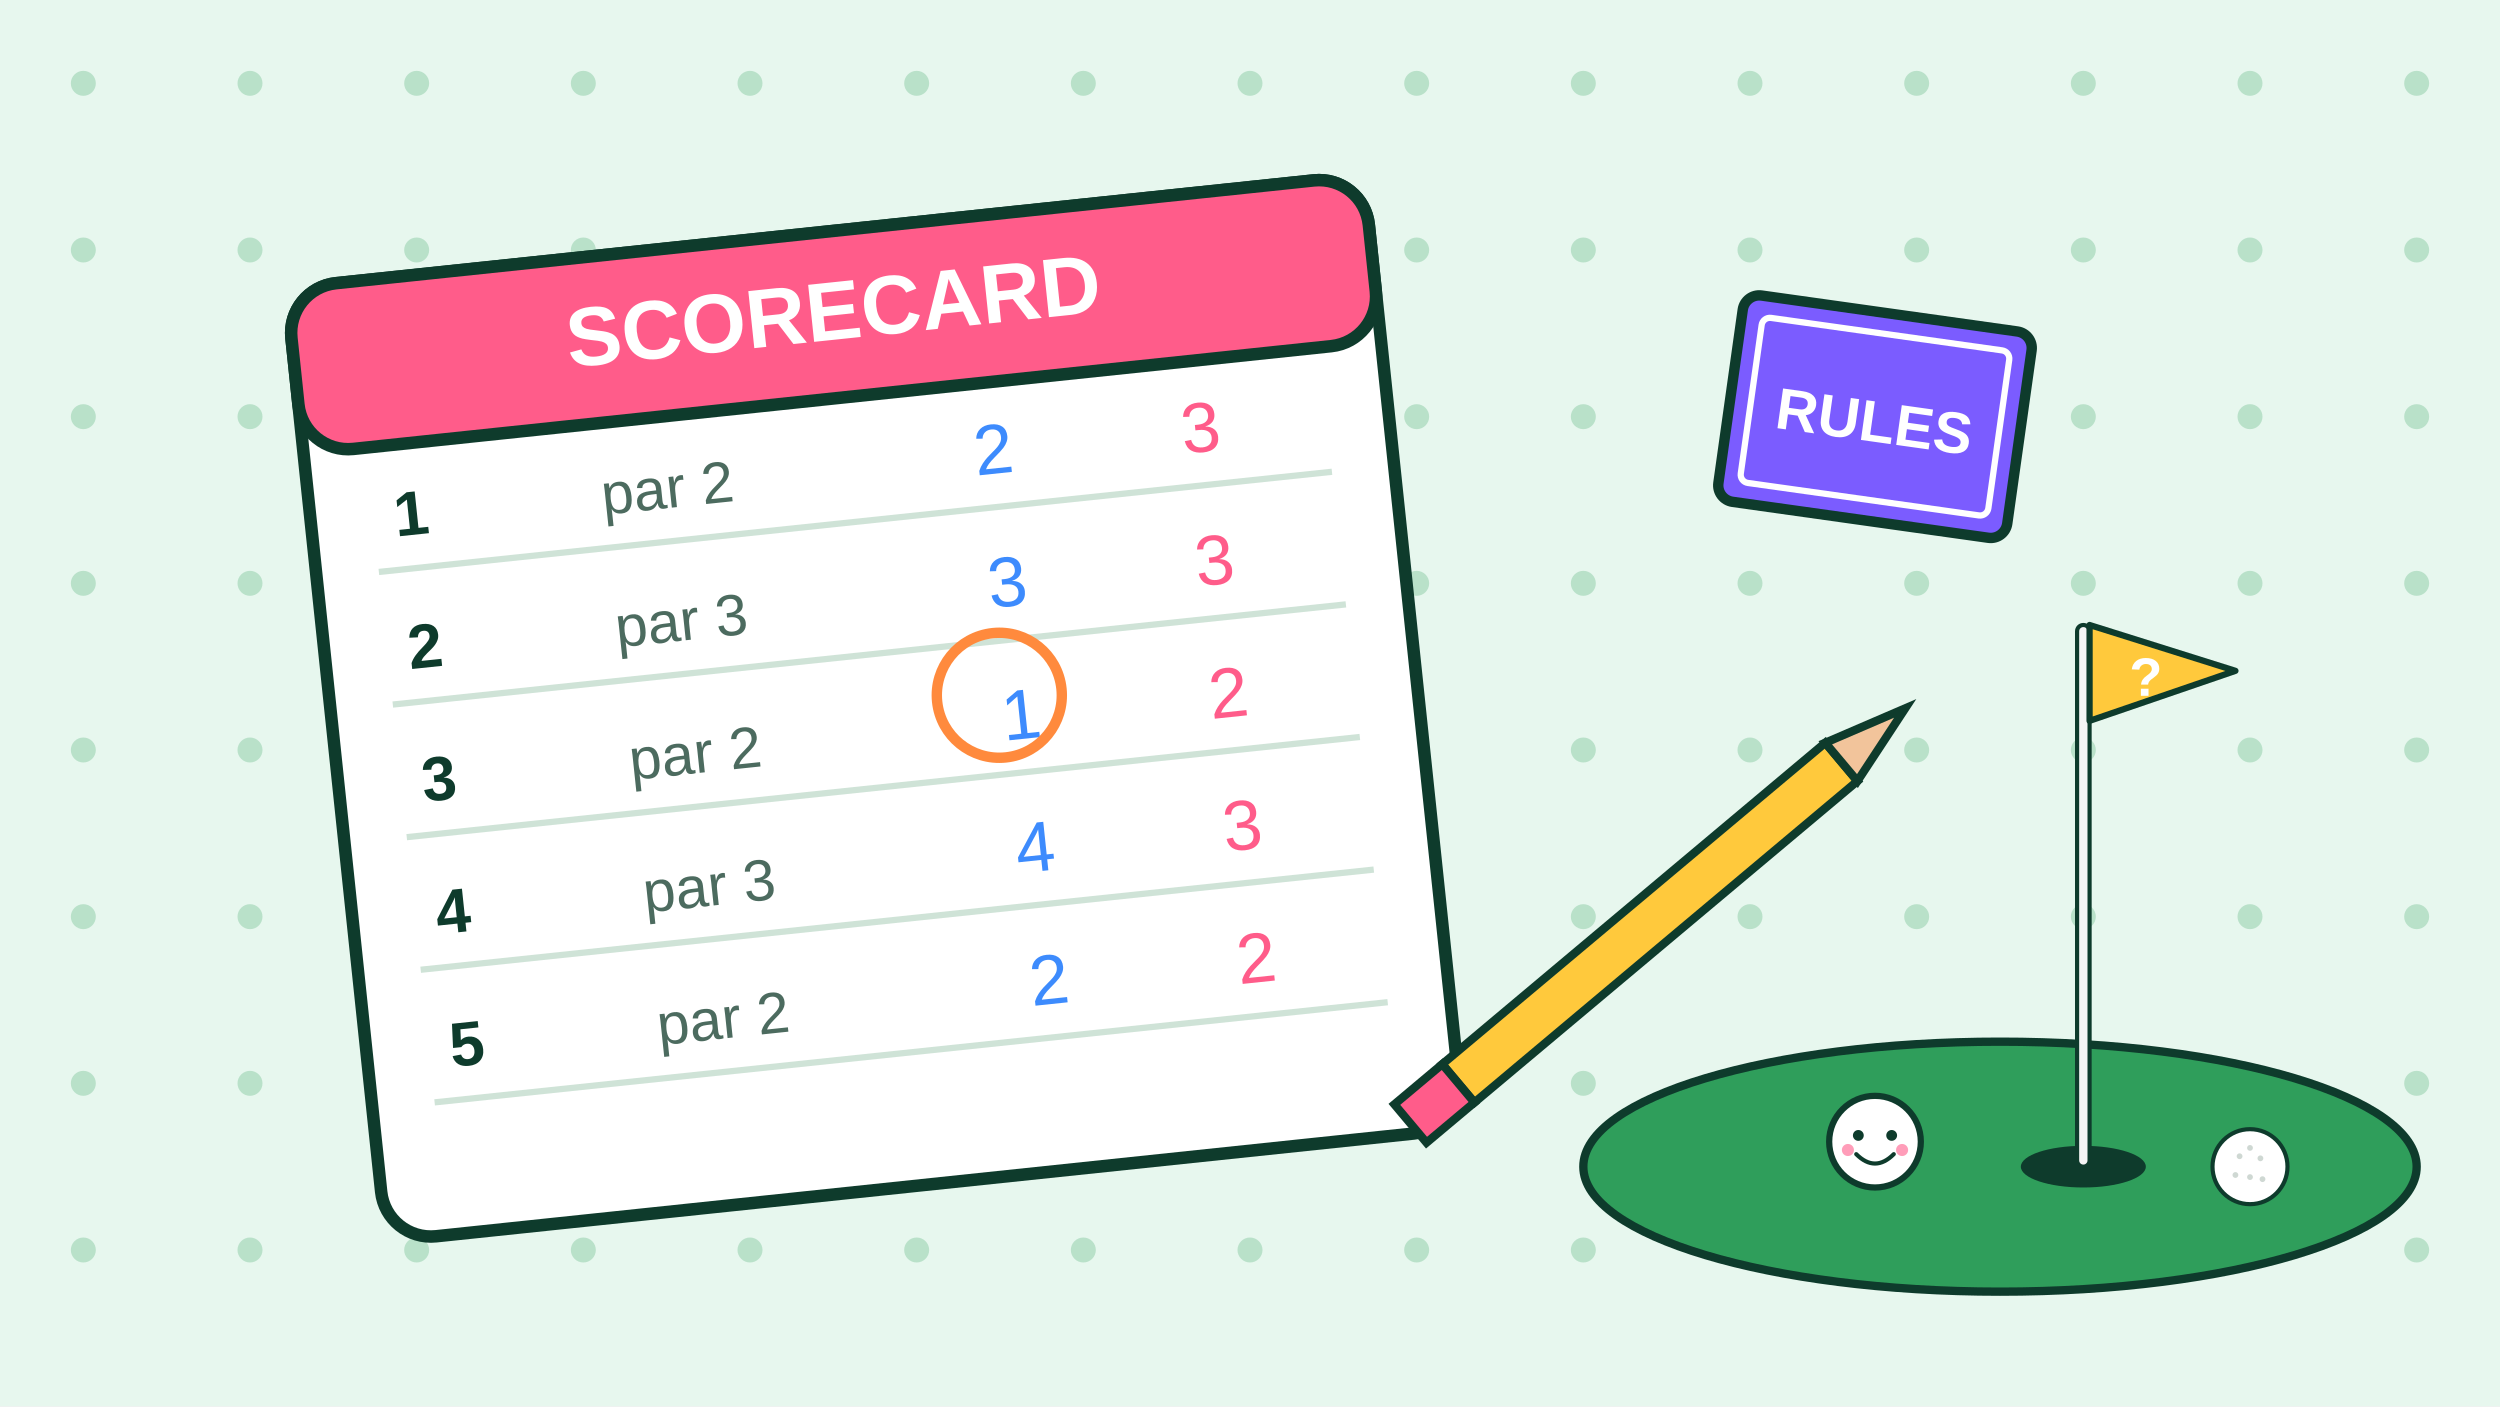
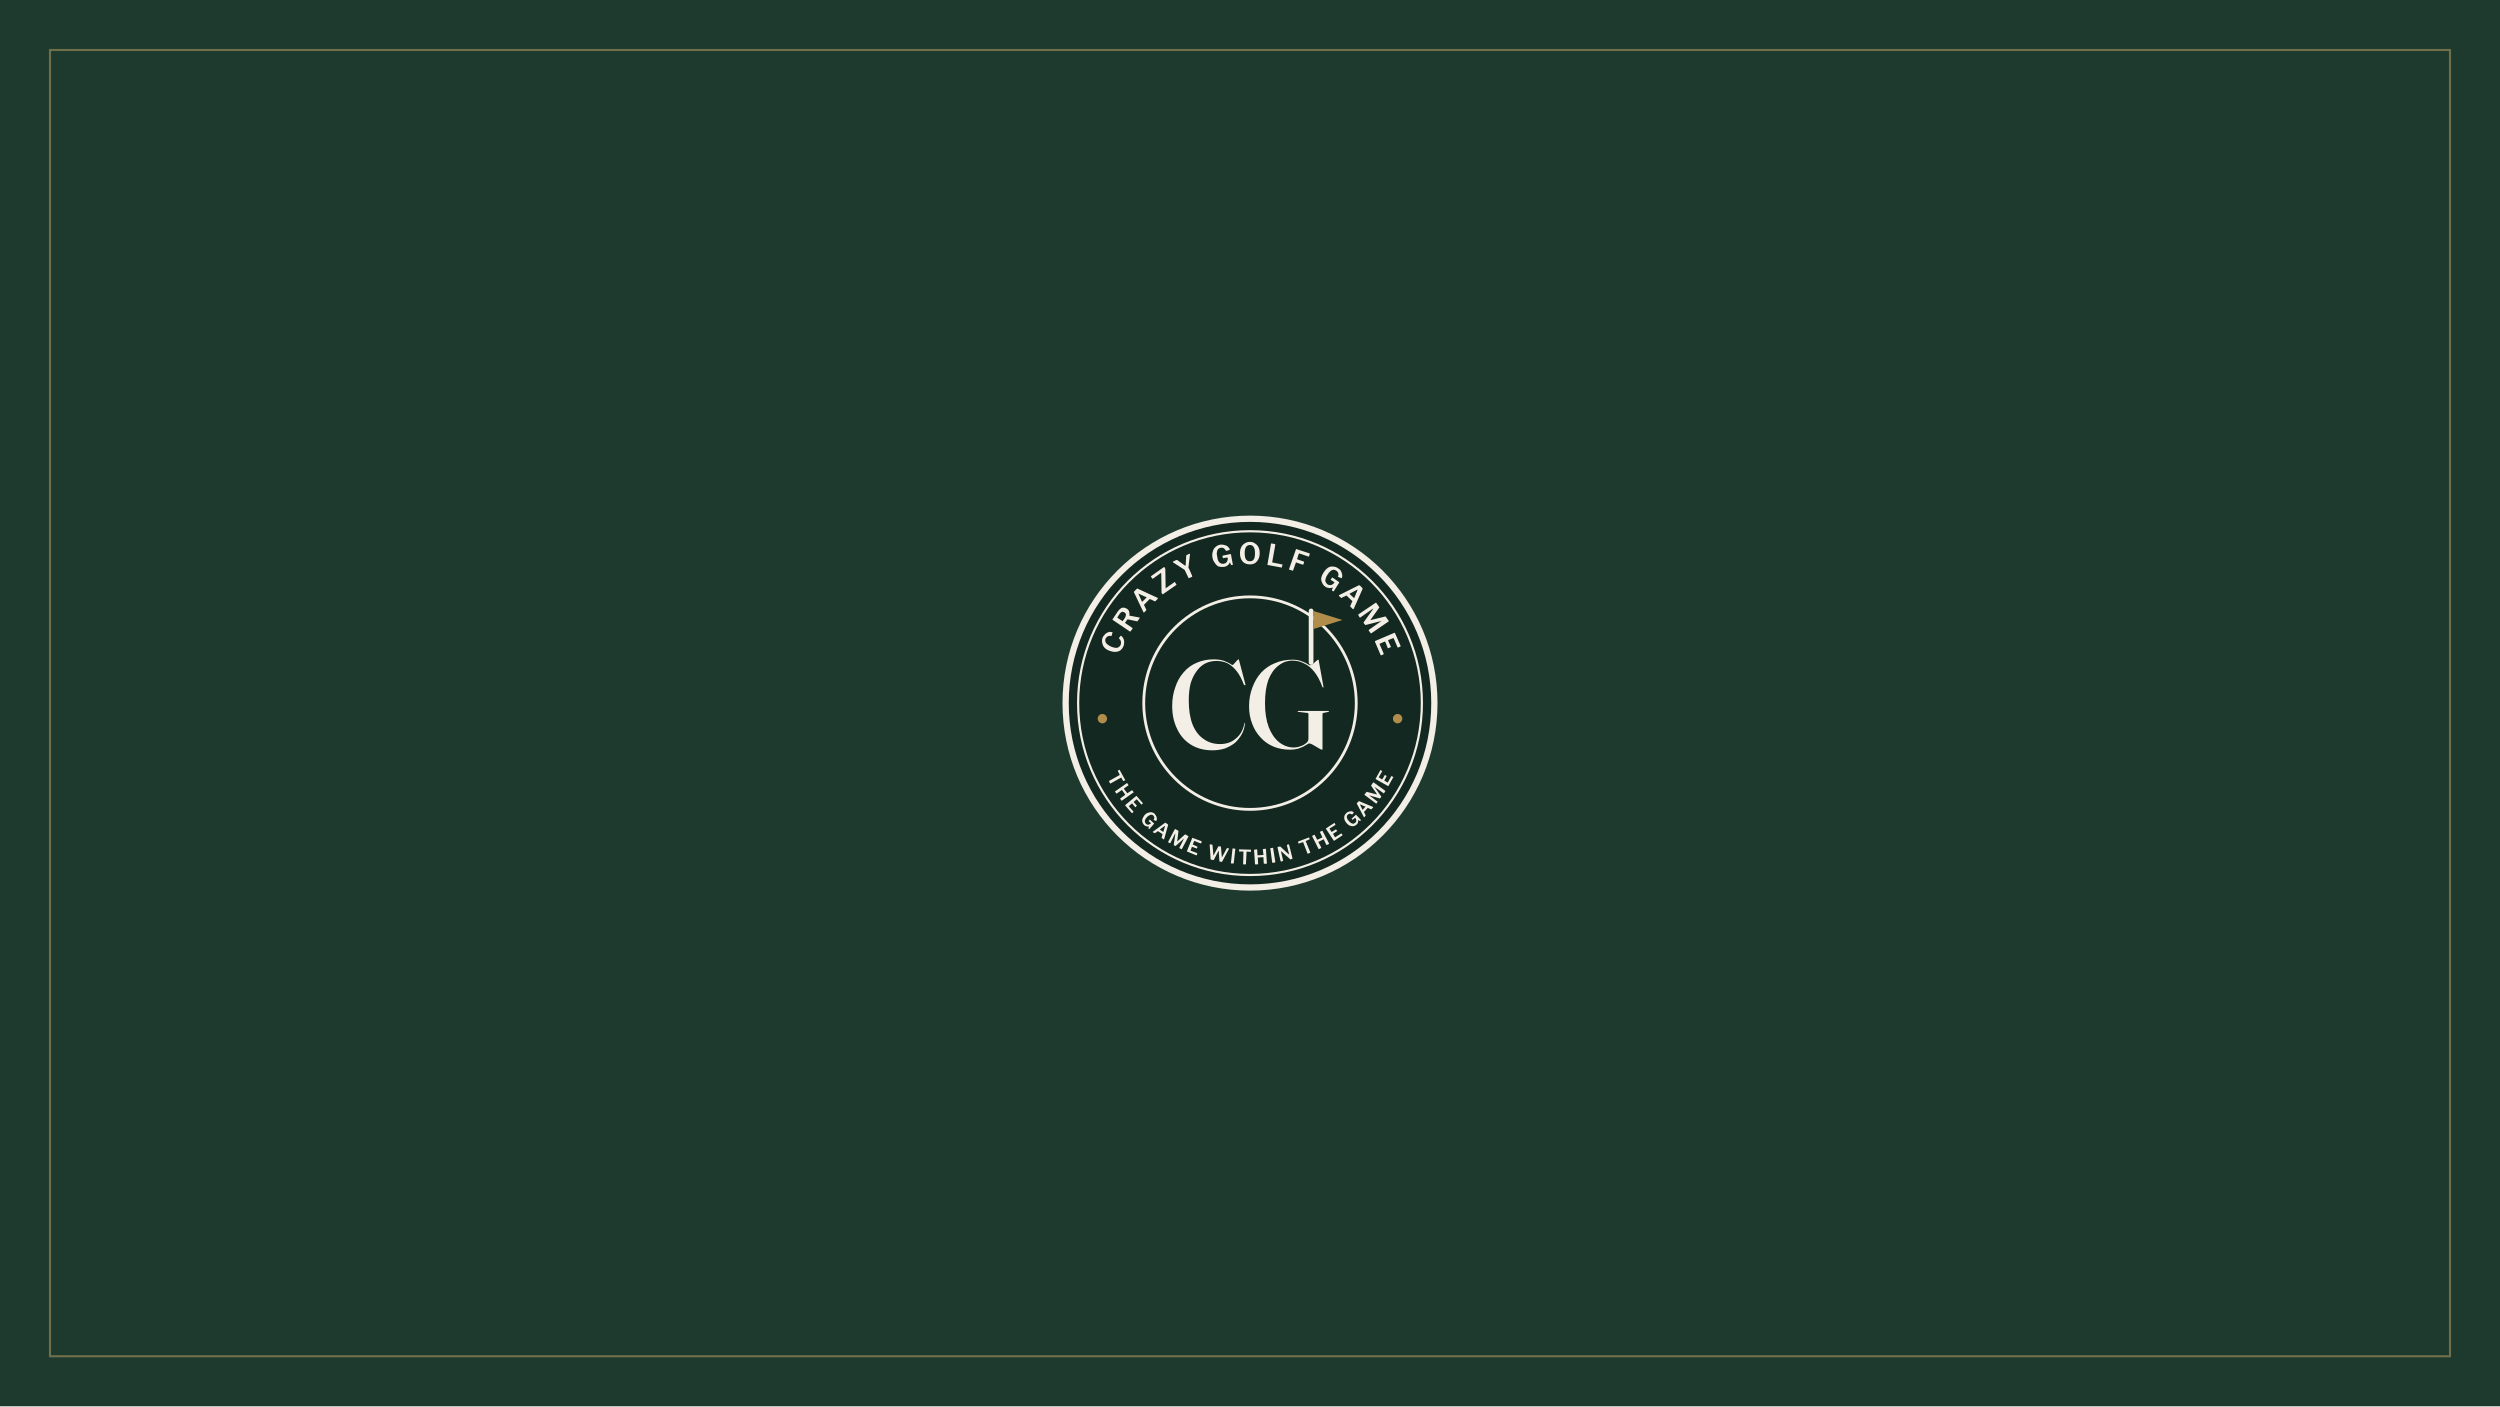
- <svg xmlns="http://www.w3.org/2000/svg" viewBox="0 0 1200 675" role="img" aria-labelledby="rules-t">
-   <rect width="1200" height="675" fill="#e7f7ee" />
-   <circle cx="40" cy="40" r="6" fill="#2f9e5b" opacity=".25" />
-   <circle cx="40" cy="120" r="6" fill="#2f9e5b" opacity=".25" />
-   <circle cx="40" cy="200" r="6" fill="#2f9e5b" opacity=".25" />
-   <circle cx="40" cy="280" r="6" fill="#2f9e5b" opacity=".25" />
-   <circle cx="40" cy="360" r="6" fill="#2f9e5b" opacity=".25" />
-   <circle cx="40" cy="440" r="6" fill="#2f9e5b" opacity=".25" />
-   <circle cx="40" cy="520" r="6" fill="#2f9e5b" opacity=".25" />
-   <circle cx="40" cy="600" r="6" fill="#2f9e5b" opacity=".25" />
-   <circle cx="120" cy="40" r="6" fill="#2f9e5b" opacity=".25" />
-   <circle cx="120" cy="120" r="6" fill="#2f9e5b" opacity=".25" />
-   <circle cx="120" cy="200" r="6" fill="#2f9e5b" opacity=".25" />
-   <circle cx="120" cy="280" r="6" fill="#2f9e5b" opacity=".25" />
-   <circle cx="120" cy="360" r="6" fill="#2f9e5b" opacity=".25" />
-   <circle cx="120" cy="440" r="6" fill="#2f9e5b" opacity=".25" />
-   <circle cx="120" cy="520" r="6" fill="#2f9e5b" opacity=".25" />
-   <circle cx="120" cy="600" r="6" fill="#2f9e5b" opacity=".25" />
-   <circle cx="200" cy="40" r="6" fill="#2f9e5b" opacity=".25" />
-   <circle cx="200" cy="120" r="6" fill="#2f9e5b" opacity=".25" />
-   <circle cx="200" cy="200" r="6" fill="#2f9e5b" opacity=".25" />
-   <circle cx="200" cy="280" r="6" fill="#2f9e5b" opacity=".25" />
-   <circle cx="200" cy="360" r="6" fill="#2f9e5b" opacity=".25" />
-   <circle cx="200" cy="440" r="6" fill="#2f9e5b" opacity=".25" />
-   <circle cx="200" cy="520" r="6" fill="#2f9e5b" opacity=".25" />
-   <circle cx="200" cy="600" r="6" fill="#2f9e5b" opacity=".25" />
-   <circle cx="280" cy="40" r="6" fill="#2f9e5b" opacity=".25" />
-   <circle cx="280" cy="120" r="6" fill="#2f9e5b" opacity=".25" />
-   <circle cx="280" cy="200" r="6" fill="#2f9e5b" opacity=".25" />
-   <circle cx="280" cy="280" r="6" fill="#2f9e5b" opacity=".25" />
-   <circle cx="280" cy="360" r="6" fill="#2f9e5b" opacity=".25" />
-   <circle cx="280" cy="440" r="6" fill="#2f9e5b" opacity=".25" />
-   <circle cx="280" cy="520" r="6" fill="#2f9e5b" opacity=".25" />
-   <circle cx="280" cy="600" r="6" fill="#2f9e5b" opacity=".25" />
-   <circle cx="360" cy="40" r="6" fill="#2f9e5b" opacity=".25" />
-   <circle cx="360" cy="120" r="6" fill="#2f9e5b" opacity=".25" />
-   <circle cx="360" cy="200" r="6" fill="#2f9e5b" opacity=".25" />
-   <circle cx="360" cy="280" r="6" fill="#2f9e5b" opacity=".25" />
-   <circle cx="360" cy="360" r="6" fill="#2f9e5b" opacity=".25" />
-   <circle cx="360" cy="440" r="6" fill="#2f9e5b" opacity=".25" />
-   <circle cx="360" cy="520" r="6" fill="#2f9e5b" opacity=".25" />
-   <circle cx="360" cy="600" r="6" fill="#2f9e5b" opacity=".25" />
-   <circle cx="440" cy="40" r="6" fill="#2f9e5b" opacity=".25" />
-   <circle cx="440" cy="120" r="6" fill="#2f9e5b" opacity=".25" />
-   <circle cx="440" cy="200" r="6" fill="#2f9e5b" opacity=".25" />
-   <circle cx="440" cy="280" r="6" fill="#2f9e5b" opacity=".25" />
-   <circle cx="440" cy="360" r="6" fill="#2f9e5b" opacity=".25" />
-   <circle cx="440" cy="440" r="6" fill="#2f9e5b" opacity=".25" />
-   <circle cx="440" cy="520" r="6" fill="#2f9e5b" opacity=".25" />
-   <circle cx="440" cy="600" r="6" fill="#2f9e5b" opacity=".25" />
-   <circle cx="520" cy="40" r="6" fill="#2f9e5b" opacity=".25" />
-   <circle cx="520" cy="120" r="6" fill="#2f9e5b" opacity=".25" />
-   <circle cx="520" cy="200" r="6" fill="#2f9e5b" opacity=".25" />
-   <circle cx="520" cy="280" r="6" fill="#2f9e5b" opacity=".25" />
-   <circle cx="520" cy="360" r="6" fill="#2f9e5b" opacity=".25" />
-   <circle cx="520" cy="440" r="6" fill="#2f9e5b" opacity=".25" />
-   <circle cx="520" cy="520" r="6" fill="#2f9e5b" opacity=".25" />
-   <circle cx="520" cy="600" r="6" fill="#2f9e5b" opacity=".25" />
-   <circle cx="600" cy="40" r="6" fill="#2f9e5b" opacity=".25" />
-   <circle cx="600" cy="120" r="6" fill="#2f9e5b" opacity=".25" />
-   <circle cx="600" cy="200" r="6" fill="#2f9e5b" opacity=".25" />
-   <circle cx="600" cy="280" r="6" fill="#2f9e5b" opacity=".25" />
-   <circle cx="600" cy="360" r="6" fill="#2f9e5b" opacity=".25" />
-   <circle cx="600" cy="440" r="6" fill="#2f9e5b" opacity=".25" />
-   <circle cx="600" cy="520" r="6" fill="#2f9e5b" opacity=".25" />
-   <circle cx="600" cy="600" r="6" fill="#2f9e5b" opacity=".25" />
-   <circle cx="680" cy="40" r="6" fill="#2f9e5b" opacity=".25" />
-   <circle cx="680" cy="120" r="6" fill="#2f9e5b" opacity=".25" />
-   <circle cx="680" cy="200" r="6" fill="#2f9e5b" opacity=".25" />
-   <circle cx="680" cy="280" r="6" fill="#2f9e5b" opacity=".25" />
-   <circle cx="680" cy="360" r="6" fill="#2f9e5b" opacity=".25" />
-   <circle cx="680" cy="440" r="6" fill="#2f9e5b" opacity=".25" />
-   <circle cx="680" cy="520" r="6" fill="#2f9e5b" opacity=".25" />
-   <circle cx="680" cy="600" r="6" fill="#2f9e5b" opacity=".25" />
-   <circle cx="760" cy="40" r="6" fill="#2f9e5b" opacity=".25" />
-   <circle cx="760" cy="120" r="6" fill="#2f9e5b" opacity=".25" />
-   <circle cx="760" cy="200" r="6" fill="#2f9e5b" opacity=".25" />
-   <circle cx="760" cy="280" r="6" fill="#2f9e5b" opacity=".25" />
-   <circle cx="760" cy="360" r="6" fill="#2f9e5b" opacity=".25" />
-   <circle cx="760" cy="440" r="6" fill="#2f9e5b" opacity=".25" />
-   <circle cx="760" cy="520" r="6" fill="#2f9e5b" opacity=".25" />
-   <circle cx="760" cy="600" r="6" fill="#2f9e5b" opacity=".25" />
-   <circle cx="840" cy="40" r="6" fill="#2f9e5b" opacity=".25" />
-   <circle cx="840" cy="120" r="6" fill="#2f9e5b" opacity=".25" />
-   <circle cx="840" cy="200" r="6" fill="#2f9e5b" opacity=".25" />
-   <circle cx="840" cy="280" r="6" fill="#2f9e5b" opacity=".25" />
-   <circle cx="840" cy="360" r="6" fill="#2f9e5b" opacity=".25" />
-   <circle cx="840" cy="440" r="6" fill="#2f9e5b" opacity=".25" />
-   <circle cx="840" cy="520" r="6" fill="#2f9e5b" opacity=".25" />
-   <circle cx="840" cy="600" r="6" fill="#2f9e5b" opacity=".25" />
-   <circle cx="920" cy="40" r="6" fill="#2f9e5b" opacity=".25" />
-   <circle cx="920" cy="120" r="6" fill="#2f9e5b" opacity=".25" />
-   <circle cx="920" cy="200" r="6" fill="#2f9e5b" opacity=".25" />
-   <circle cx="920" cy="280" r="6" fill="#2f9e5b" opacity=".25" />
-   <circle cx="920" cy="360" r="6" fill="#2f9e5b" opacity=".25" />
-   <circle cx="920" cy="440" r="6" fill="#2f9e5b" opacity=".25" />
-   <circle cx="920" cy="520" r="6" fill="#2f9e5b" opacity=".25" />
-   <circle cx="920" cy="600" r="6" fill="#2f9e5b" opacity=".25" />
-   <circle cx="1000" cy="40" r="6" fill="#2f9e5b" opacity=".25" />
-   <circle cx="1000" cy="120" r="6" fill="#2f9e5b" opacity=".25" />
-   <circle cx="1000" cy="200" r="6" fill="#2f9e5b" opacity=".25" />
-   <circle cx="1000" cy="280" r="6" fill="#2f9e5b" opacity=".25" />
-   <circle cx="1000" cy="360" r="6" fill="#2f9e5b" opacity=".25" />
-   <circle cx="1000" cy="440" r="6" fill="#2f9e5b" opacity=".25" />
-   <circle cx="1000" cy="520" r="6" fill="#2f9e5b" opacity=".25" />
-   <circle cx="1000" cy="600" r="6" fill="#2f9e5b" opacity=".25" />
-   <circle cx="1080" cy="40" r="6" fill="#2f9e5b" opacity=".25" />
-   <circle cx="1080" cy="120" r="6" fill="#2f9e5b" opacity=".25" />
-   <circle cx="1080" cy="200" r="6" fill="#2f9e5b" opacity=".25" />
-   <circle cx="1080" cy="280" r="6" fill="#2f9e5b" opacity=".25" />
-   <circle cx="1080" cy="360" r="6" fill="#2f9e5b" opacity=".25" />
-   <circle cx="1080" cy="440" r="6" fill="#2f9e5b" opacity=".25" />
-   <circle cx="1080" cy="520" r="6" fill="#2f9e5b" opacity=".25" />
-   <circle cx="1080" cy="600" r="6" fill="#2f9e5b" opacity=".25" />
-   <circle cx="1160" cy="40" r="6" fill="#2f9e5b" opacity=".25" />
-   <circle cx="1160" cy="120" r="6" fill="#2f9e5b" opacity=".25" />
-   <circle cx="1160" cy="200" r="6" fill="#2f9e5b" opacity=".25" />
-   <circle cx="1160" cy="280" r="6" fill="#2f9e5b" opacity=".25" />
-   <circle cx="1160" cy="360" r="6" fill="#2f9e5b" opacity=".25" />
-   <circle cx="1160" cy="440" r="6" fill="#2f9e5b" opacity=".25" />
-   <circle cx="1160" cy="520" r="6" fill="#2f9e5b" opacity=".25" />
-   <circle cx="1160" cy="600" r="6" fill="#2f9e5b" opacity=".25" />
-   <g transform="translate(420 340) rotate(-6)">
-     <rect x="-260" y="-230" width="520" height="460" rx="24" fill="#fff" stroke="#0e3b2c" stroke-width="6" />
-     <rect x="-260" y="-230" width="520" height="80" rx="24" fill="#ff5c8a" stroke="#0e3b2c" stroke-width="6" />
-     <text x="0" y="-178" text-anchor="middle" font-family="Arial Rounded MT Bold,Arial" font-weight="700" font-size="40" fill="#fff">SCORECARD</text>
-     <line x1="-230" y1="-90" x2="230" y2="-90" stroke="#cfe3d7" stroke-width="3" />
-     <text x="-220" y="-106" font-family="Arial" font-weight="700" font-size="30" fill="#0e3b2c">1</text>
-     <text x="-120" y="-106" font-family="Arial" font-size="28" fill="#4c6b5f">par 2</text>
-     <text x="60" y="-106" font-family="Comic Sans MS,Arial" font-size="34" fill="#3d8bfd">2</text>
-     <text x="160" y="-106" font-family="Comic Sans MS,Arial" font-size="34" fill="#ff5c8a">3</text>
-     <line x1="-230" y1="-26" x2="230" y2="-26" stroke="#cfe3d7" stroke-width="3" />
-     <text x="-220" y="-42" font-family="Arial" font-weight="700" font-size="30" fill="#0e3b2c">2</text>
-     <text x="-120" y="-42" font-family="Arial" font-size="28" fill="#4c6b5f">par 3</text>
-     <text x="60" y="-42" font-family="Comic Sans MS,Arial" font-size="34" fill="#3d8bfd">3</text>
-     <text x="160" y="-42" font-family="Comic Sans MS,Arial" font-size="34" fill="#ff5c8a">3</text>
-     <line x1="-230" y1="38" x2="230" y2="38" stroke="#cfe3d7" stroke-width="3" />
-     <text x="-220" y="22" font-family="Arial" font-weight="700" font-size="30" fill="#0e3b2c">3</text>
-     <text x="-120" y="22" font-family="Arial" font-size="28" fill="#4c6b5f">par 2</text>
-     <text x="60" y="22" font-family="Comic Sans MS,Arial" font-size="34" fill="#3d8bfd">1</text>
-     <text x="160" y="22" font-family="Comic Sans MS,Arial" font-size="34" fill="#ff5c8a">2</text>
-     <line x1="-230" y1="102" x2="230" y2="102" stroke="#cfe3d7" stroke-width="3" />
-     <text x="-220" y="86" font-family="Arial" font-weight="700" font-size="30" fill="#0e3b2c">4</text>
-     <text x="-120" y="86" font-family="Arial" font-size="28" fill="#4c6b5f">par 3</text>
-     <text x="60" y="86" font-family="Comic Sans MS,Arial" font-size="34" fill="#3d8bfd">4</text>
-     <text x="160" y="86" font-family="Comic Sans MS,Arial" font-size="34" fill="#ff5c8a">3</text>
-     <line x1="-230" y1="166" x2="230" y2="166" stroke="#cfe3d7" stroke-width="3" />
-     <text x="-220" y="150" font-family="Arial" font-weight="700" font-size="30" fill="#0e3b2c">5</text>
-     <text x="-120" y="150" font-family="Arial" font-size="28" fill="#4c6b5f">par 2</text>
-     <text x="60" y="150" font-family="Comic Sans MS,Arial" font-size="34" fill="#3d8bfd">2</text>
-     <text x="160" y="150" font-family="Comic Sans MS,Arial" font-size="34" fill="#ff5c8a">2</text>
-     <circle cx="60" cy="0" r="30" fill="none" stroke="#ff8a3d" stroke-width="5" />
-   </g>
-   <g transform="translate(700 520) rotate(-40)">
-     <rect x="0" y="-12" width="240" height="24" fill="#ffc93c" stroke="#0e3b2c" stroke-width="4" />
-     <path d="M240 -12 l40 12 l-40 12z" fill="#f2c49b" stroke="#0e3b2c" stroke-width="4" />
-     <rect x="-30" y="-12" width="30" height="24" fill="#ff5c8a" stroke="#0e3b2c" stroke-width="4" />
-   </g>
-   <ellipse cx="960" cy="560" rx="200" ry="60" fill="#2f9e5b" stroke="#0e3b2c" stroke-width="4" />
-   <g>
-     <ellipse cx="1000" cy="560" rx="30" ry="10" fill="#0e3b2c" />
-     <rect x="997" y="300" width="6" height="260" rx="3" fill="#f5f5f5" stroke="#0e3b2c" stroke-width="2" />
-     <path d="M1003 300 l70 22 l-70 24 z" fill="#ffc93c" stroke="#0e3b2c" stroke-width="3" stroke-linejoin="round" />
-     <text x="1030" y="334" font-family="Arial Rounded MT Bold,Arial,sans-serif" font-weight="700" font-size="26" fill="#fff" text-anchor="middle">?</text>
-   </g>
-   <circle cx="900" cy="548" r="22" fill="#fff" stroke="#0e3b2c" stroke-width="3" />
-   <circle cx="892" cy="545" r="2.6" fill="#0e3b2c" />
-   <circle cx="908" cy="545" r="2.6" fill="#0e3b2c" />
-   <path d="M891 554 q9 9 18 0" stroke="#0e3b2c" stroke-width="2" fill="none" stroke-linecap="round" />
-   <circle cx="887" cy="552" r="2.9" fill="#ff5c8a" opacity=".6" />
-   <circle cx="913" cy="552" r="2.9" fill="#ff5c8a" opacity=".6" />
-   <circle cx="1080" cy="560" r="18" fill="#fff" stroke="#0e3b2c" stroke-width="2" />
-   <circle cx="1075" cy="555" r="1.4" fill="#cfd8d3" />
-   <circle cx="1085" cy="556" r="1.4" fill="#cfd8d3" />
-   <circle cx="1080" cy="565" r="1.4" fill="#cfd8d3" />
-   <circle cx="1073" cy="564" r="1.4" fill="#cfd8d3" />
-   <circle cx="1086" cy="566" r="1.4" fill="#cfd8d3" />
-   <circle cx="1080" cy="551" r="1.4" fill="#cfd8d3" />
-   <g transform="translate(900 200) rotate(8)">
-     <rect x="-70" y="-50" width="140" height="100" rx="8" fill="#7b5cff" stroke="#0e3b2c" stroke-width="5" />
-     <rect x="-60" y="-40" width="120" height="80" rx="4" fill="none" stroke="#fff" stroke-width="3" />
-     <text x="0" y="12" text-anchor="middle" font-family="Arial" font-weight="700" font-size="28" fill="#fff">RULES</text>
+ <svg xmlns="http://www.w3.org/2000/svg" viewBox="0 0 1200 675" width="1200" height="675" role="img" aria-label="Crazy Golf Game">
+   <rect width="1200" height="675" fill="#1E3A2F" />
+   <rect x="24" y="24" width="1152" height="627" fill="none" stroke="#C2A465" stroke-width="1" opacity=".5" />
+   <g transform="translate(510 247.5) scale(1.5)">
+     <circle cx="60.0" cy="60.0" r="59.0" fill="#132820" stroke="#F4EFE6" stroke-width="2" />
+     <circle cx="60.0" cy="60.0" r="55.0" fill="none" stroke="#F4EFE6" stroke-width=".7" />
+     <circle cx="60.0" cy="60.0" r="34" fill="none" stroke="#F4EFE6" stroke-width=".9" />
+     <path d="M12.9 38.9Q13.1 38.5 13.5 38.1Q13.8 37.7 14.2 37.5Q14.6 37.3 15 37.2Q15.5 37.2 15.9 37.3Q16 37.3 16 37.3Q16.1 37.4 16 37.4L15.7 38.5Q15.6 38.5 15.6 38.5Q15.6 38.5 15.5 38.5Q15 38.4 14.5 38.6Q14.1 38.8 13.8 39.3Q13.5 40 13.9 40.7Q14.3 41.3 15.5 41.9Q16.7 42.4 17.5 42.3Q18.2 42.1 18.6 41.4Q18.8 40.8 18.7 40.3Q18.6 39.8 18.1 39.3Q18 39.3 18.1 39.1L18.6 38.5Q18.6 38.4 18.7 38.4Q18.7 38.4 18.8 38.5Q19 38.6 19.2 38.9Q19.4 39.1 19.5 39.4Q19.7 39.7 19.7 40.1Q19.8 40.5 19.7 40.9Q19.7 41.4 19.5 41.8Q19.1 42.7 18.4 43.2Q17.7 43.6 16.8 43.6Q15.9 43.6 14.9 43.2Q13.9 42.8 13.3 42.1Q12.8 41.4 12.7 40.6Q12.5 39.8 12.9 38.9Z M24.6 32.6Q24.7 32.6 24.7 32.7Q24.7 32.7 24.7 32.8L24 33.8Q24 33.9 23.8 33.8L20.9 33.2Q20.8 33.2 20.7 33.3L20 34.3Q20 34.3 20 34.3Q20 34.4 20.1 34.4L22.3 35.9Q22.5 36 22.4 36.2L21.8 37Q21.7 37.1 21.7 37.1Q21.6 37.1 21.6 37.1L16.1 33.4Q15.9 33.3 16 33.2L17.6 30.8Q18.3 29.8 19 29.5Q19.8 29.3 20.6 29.8Q21 30 21.2 30.4Q21.4 30.8 21.4 31.2Q21.5 31.5 21.4 31.9Q21.3 32 21.4 32L24.6 32.6ZM20 32.7Q20.3 32.1 20.3 31.7Q20.3 31.3 19.9 31Q19.4 30.7 19 30.8Q18.6 31 18.3 31.4L17.6 32.5Q17.5 32.7 17.6 32.7L19.1 33.7Q19.2 33.8 19.3 33.7L20 32.7Z M26.1 31Q26.1 31 26 31Q26 31 25.9 30.9L22.9 24.6Q22.8 24.5 22.9 24.4Q22.9 24.4 22.9 24.3L23.8 23.4Q23.9 23.3 24.1 23.4L30.4 26.3Q30.5 26.4 30.5 26.4Q30.5 26.5 30.5 26.6L29.7 27.4Q29.6 27.5 29.5 27.4L28 26.7Q28 26.7 27.9 26.7Q27.9 26.7 27.9 26.7L26.1 28.5Q26.1 28.5 26.1 28.6L26.8 30.1Q26.9 30.2 26.8 30.2Q26.8 30.3 26.8 30.3L26.1 31ZM26.9 26.2Q27 26.1 26.8 26.1L24.4 25Q24.3 24.9 24.3 25Q24.3 25 24.3 25L25.4 27.5Q25.5 27.6 25.6 27.5Z M32.2 25.1Q32.1 25.2 32.1 25.2Q32 25.2 32 25.1L31.8 24.9Q31.7 24.8 31.7 24.7Q31.7 24.7 31.7 24.5L31.6 18.5Q31.6 18.3 31.4 18.4L28.9 20.2Q28.9 20.2 28.8 20.2Q28.8 20.2 28.7 20.1L28.3 19.5Q28.2 19.4 28.3 19.4L32.4 16.5Q32.5 16.4 32.6 16.5L32.8 16.8Q32.8 16.8 32.8 16.9Q32.9 16.9 32.9 17.1L33 23.2Q33 23.3 33 23.3Q33.1 23.3 33.1 23.2L35.8 21.3Q35.9 21.2 36 21.3L36.4 22Q36.5 22 36.5 22.1Q36.5 22.1 36.4 22.2L32.2 25.1Z M40.6 12.2Q40.7 12.2 40.7 12.2Q40.8 12.3 40.8 12.3L40.3 16.6Q40.3 16.7 40.3 16.8Q40.4 16.8 40.5 17L41.5 19.3Q41.6 19.5 41.4 19.6L40.5 20Q40.4 20 40.4 20Q40.3 20 40.3 19.9L39.2 17.6Q39.1 17.5 39.1 17.4Q39 17.4 39 17.3L35.3 14.9Q35.3 14.9 35.3 14.8Q35.3 14.8 35.4 14.7L36.4 14.2Q36.5 14.2 36.6 14.2Q36.6 14.2 36.7 14.2L39.2 16Q39.3 16 39.3 16Q39.4 16 39.4 15.9L39.6 12.9Q39.6 12.8 39.6 12.7Q39.7 12.7 39.8 12.6L40.6 12.2Z M51.7 16.4Q50.8 16.5 50 16.3Q49.3 16 48.8 15.2Q48.2 14.5 48 13.5Q47.8 12.4 48.1 11.5Q48.3 10.6 48.9 10.1Q49.5 9.5 50.4 9.3Q51.2 9.2 51.8 9.4Q52.4 9.5 52.9 9.9Q53.3 10.3 53.5 10.7Q53.5 10.8 53.5 10.9Q53.5 10.9 53.4 11L52.4 11.3Q52.4 11.3 52.3 11.3Q52.3 11.3 52.3 11.2Q52.1 10.9 51.9 10.7Q51.7 10.4 51.3 10.3Q51 10.2 50.6 10.3Q50.1 10.4 49.8 10.7Q49.5 11.1 49.4 11.7Q49.3 12.3 49.5 13.1Q49.6 14 49.9 14.6Q50.2 15.1 50.7 15.3Q51.1 15.5 51.6 15.4Q52 15.3 52.2 15.2Q52.4 15 52.6 14.8Q52.7 14.6 52.8 14.3Q52.9 14.1 52.9 13.8L52.8 13.5Q52.8 13.3 52.7 13.4L51.4 13.6Q51.4 13.6 51.3 13.6Q51.3 13.6 51.3 13.5L51.2 12.9Q51.1 12.8 51.3 12.8L53.7 12.3Q53.8 12.3 53.9 12.3Q53.9 12.4 53.9 12.4L54.5 15.6Q54.6 15.7 54.5 15.7Q54.5 15.7 54.4 15.8L54.2 15.8Q54.1 15.8 54 15.8Q54 15.8 53.9 15.7L53.6 15Q53.6 15 53.5 15Q53.5 15 53.5 15.1Q53.4 15.3 53.2 15.6Q52.9 15.9 52.6 16.1Q52.2 16.3 51.7 16.4Z M60 15.6Q59 15.6 58.3 15.2Q57.6 14.8 57.2 14Q56.8 13.2 56.8 12Q56.8 10.9 57.2 10.1Q57.6 9.3 58.3 8.9Q59 8.4 60 8.4Q60.9 8.4 61.6 8.9Q62.3 9.3 62.7 10.1Q63.1 10.9 63.1 12Q63.1 13.1 62.7 13.9Q62.3 14.7 61.6 15.2Q60.9 15.6 60 15.6ZM60 14.6Q60.8 14.6 61.2 14Q61.6 13.4 61.6 12Q61.6 10.7 61.2 10.1Q60.8 9.4 60 9.4Q59.1 9.4 58.7 10.1Q58.3 10.7 58.3 12Q58.3 13.4 58.7 14Q59.1 14.6 60 14.6Z M66.7 9.1Q66.7 8.9 66.9 8.9L68 9.1Q68.1 9.2 68.1 9.3L67.1 14.9Q67.1 15 67.2 15L70.2 15.6Q70.4 15.6 70.4 15.7L70.2 16.5Q70.2 16.5 70.2 16.6Q70.1 16.6 70 16.6L65.7 15.8Q65.6 15.8 65.6 15.8Q65.6 15.7 65.6 15.6L66.7 9.1Z M74.7 10.8Q74.7 10.6 74.8 10.7L79.1 12.1Q79.2 12.2 79.1 12.3L78.9 13Q78.9 13.1 78.7 13.1L75.8 12.1Q75.7 12.1 75.6 12.2L75.1 13.8Q75 14 75.2 14L77.2 14.7Q77.4 14.8 77.3 14.9L77.1 15.6Q77 15.7 76.9 15.7L74.8 15Q74.7 14.9 74.7 15L73.8 17.5Q73.8 17.7 73.6 17.6L72.6 17.3Q72.5 17.2 72.5 17.2Q72.5 17.1 72.5 17.1L74.7 10.8Z M84.2 22.8Q83.4 22.3 83.1 21.5Q82.7 20.8 82.8 19.9Q83 19 83.6 18.1Q84.2 17.2 84.9 16.7Q85.7 16.2 86.5 16.3Q87.4 16.3 88.1 16.8Q88.8 17.2 89.1 17.7Q89.4 18.3 89.5 18.9Q89.6 19.4 89.4 19.9Q89.3 20 89.3 20Q89.2 20.1 89.2 20L88.2 19.6Q88.1 19.6 88.1 19.5Q88.1 19.5 88.2 19.4Q88.3 19.1 88.3 18.8Q88.3 18.4 88.1 18.1Q87.9 17.8 87.6 17.6Q87.1 17.3 86.7 17.3Q86.2 17.4 85.8 17.7Q85.3 18.1 84.8 18.9Q84.3 19.6 84.2 20.2Q84 20.8 84.2 21.2Q84.4 21.7 84.8 22Q85.1 22.2 85.4 22.2Q85.7 22.3 85.9 22.2Q86.2 22.2 86.4 22Q86.6 21.9 86.8 21.7L87 21.4Q87.1 21.3 87 21.3L85.9 20.6Q85.9 20.5 85.8 20.5Q85.8 20.4 85.9 20.4L86.2 19.9Q86.3 19.8 86.4 19.8L88.4 21.2Q88.5 21.2 88.5 21.3Q88.6 21.4 88.5 21.5L86.8 24.2Q86.7 24.2 86.7 24.2Q86.6 24.2 86.6 24.2L86.4 24.1Q86.3 24 86.3 24Q86.2 23.9 86.2 23.8L86.5 23.1Q86.5 23 86.5 23Q86.4 23 86.4 23Q86.1 23.1 85.8 23.2Q85.4 23.2 85 23.1Q84.6 23.1 84.2 22.8Z M88.5 25.7Q88.4 25.6 88.4 25.5Q88.5 25.5 88.6 25.4L94.8 22.3Q94.9 22.3 95 22.3Q95 22.3 95.1 22.3L95.9 23.1Q96.1 23.3 96 23.5L93.2 29.8Q93.1 29.9 93.1 29.9Q93 30 92.9 29.9L92.1 29.1Q92 29 92.1 28.9L92.7 27.5Q92.8 27.4 92.8 27.4Q92.8 27.3 92.7 27.3L90.9 25.6Q90.9 25.6 90.8 25.6L89.3 26.3Q89.3 26.4 89.2 26.4Q89.2 26.3 89.1 26.3L88.5 25.7ZM93.2 26.3Q93.3 26.4 93.4 26.3L94.4 23.8Q94.5 23.7 94.4 23.7Q94.4 23.7 94.3 23.7L92 24.9Q91.8 25 91.9 25.1Z M94.7 31.9Q94.6 31.7 94.7 31.6L100.2 27.9Q100.3 27.8 100.4 27.9L101.3 29.2Q101.4 29.3 101.4 29.3Q101.4 29.4 101.3 29.5L98.6 33.3Q98.5 33.4 98.6 33.4Q98.6 33.5 98.7 33.4L103.2 32.3Q103.4 32.2 103.4 32.3L104.4 33.7Q104.5 33.8 104.3 33.9L98.9 37.6Q98.7 37.8 98.6 37.6L98 36.8Q98 36.7 98 36.6Q98 36.6 98.1 36.5L102.1 33.7Q102.2 33.7 102.1 33.7Q102.1 33.7 102.1 33.7L97 35Q96.8 35 96.8 34.9L96.4 34.4Q96.3 34.2 96.4 34.1L99.4 29.9Q99.4 29.8 99.4 29.8Q99.4 29.8 99.3 29.8L95.3 32.6Q95.3 32.6 95.2 32.6Q95.2 32.6 95.1 32.6L94.7 31.9Z M106.2 37.5Q106.3 37.4 106.4 37.6L108.2 41.7Q108.2 41.9 108.1 41.9L107.4 42.2Q107.3 42.3 107.2 42.1L106 39.3Q105.9 39.1 105.8 39.2L104.3 39.8Q104.2 39.9 104.2 40L105.1 42Q105.1 42.1 105 42.1L104.3 42.4Q104.2 42.5 104.2 42.5Q104.2 42.4 104.1 42.4L103.3 40.4Q103.2 40.3 103.1 40.3L101.5 41Q101.4 41.1 101.5 41.2L102.8 44.2Q102.8 44.3 102.7 44.4L102 44.7Q102 44.7 101.9 44.7Q101.9 44.7 101.8 44.6L100 40.4Q99.9 40.2 100.1 40.1L106.2 37.5Z" fill="#F4EFE6" />
+     <path d="M18.1 81.4Q18.2 81.3 18.2 81.3Q18.3 81.4 18.3 81.4L20 84.5Q20.1 84.6 20.1 84.6Q20.1 84.7 20 84.7L19.6 84.9Q19.5 85 19.4 84.9L18.8 83.8Q18.8 83.7 18.8 83.8L15.4 85.7Q15.3 85.7 15.2 85.7L14.9 85Q14.8 84.9 14.9 84.9L18.3 83Q18.3 82.9 18.3 82.9L17.7 81.7Q17.6 81.6 17.7 81.6Z M19.1 87.9Q19 87.8 19 87.8L17.4 88.9Q17.3 89 17.2 88.9L16.8 88.3Q16.8 88.3 16.8 88.2Q16.8 88.2 16.9 88.2L20.6 85.6Q20.6 85.5 20.7 85.6L21.1 86.2Q21.2 86.3 21.1 86.3L19.7 87.3Q19.6 87.4 19.7 87.5L20.7 88.8Q20.7 88.9 20.8 88.8L22.2 87.9Q22.3 87.8 22.3 87.9L22.8 88.5Q22.8 88.6 22.7 88.6L19 91.2Q19 91.3 18.9 91.3Q18.9 91.3 18.9 91.2L18.5 90.7Q18.4 90.5 18.5 90.5L20 89.4Q20.1 89.3 20.1 89.3Z M23.6 89.7Q23.6 89.6 23.7 89.7L25.7 92Q25.8 92.1 25.7 92.1L25.4 92.4Q25.3 92.5 25.2 92.4L23.8 90.8Q23.7 90.8 23.7 90.8L22.8 91.6Q22.7 91.6 22.8 91.7L23.8 92.8Q23.8 92.9 23.7 92.9L23.4 93.3Q23.3 93.3 23.3 93.3Q23.3 93.3 23.2 93.2L22.3 92.1Q22.2 92.1 22.2 92.1L21.3 92.9Q21.2 93 21.2 93L22.7 94.7Q22.8 94.8 22.7 94.8L22.3 95.2Q22.3 95.2 22.3 95.2Q22.2 95.2 22.2 95.2L20.1 92.8Q20.1 92.7 20.1 92.6L23.6 89.7Z M26.2 99.1Q25.8 98.7 25.6 98.2Q25.4 97.6 25.6 97Q25.8 96.5 26.2 95.9Q26.7 95.3 27.3 95.1Q27.9 94.9 28.4 94.9Q29 95 29.5 95.4Q29.8 95.8 30 96.2Q30.2 96.6 30.2 97Q30.2 97.4 30 97.7Q30 97.7 29.9 97.8Q29.9 97.8 29.9 97.7L29.2 97.4Q29.2 97.3 29.2 97.3Q29.2 97.3 29.2 97.2Q29.3 97 29.4 96.8Q29.4 96.6 29.3 96.4Q29.2 96.1 29 95.9Q28.7 95.7 28.4 95.7Q28.1 95.7 27.8 95.9Q27.4 96.1 27 96.5Q26.6 97 26.4 97.4Q26.3 97.8 26.4 98.1Q26.5 98.4 26.7 98.6Q26.9 98.8 27.1 98.9Q27.3 98.9 27.5 98.9Q27.6 98.9 27.8 98.8Q28 98.7 28.1 98.6L28.3 98.5Q28.3 98.4 28.3 98.4L27.6 97.8Q27.6 97.8 27.6 97.7Q27.6 97.7 27.6 97.7L27.9 97.3Q27.9 97.3 28 97.3L29.2 98.4Q29.3 98.5 29.3 98.5Q29.3 98.6 29.3 98.6L27.8 100.3Q27.8 100.3 27.8 100.3Q27.8 100.3 27.7 100.3L27.6 100.2Q27.5 100.1 27.5 100.1Q27.5 100.1 27.5 100L27.7 99.5Q27.8 99.5 27.7 99.5Q27.7 99.5 27.7 99.5Q27.5 99.5 27.3 99.5Q27 99.5 26.8 99.4Q26.5 99.3 26.2 99.1Z M28.9 101.3Q28.9 101.2 28.9 101.2Q28.9 101.1 29 101.1L32.8 98.3Q32.9 98.3 32.9 98.3Q33 98.3 33 98.3L33.7 98.8Q33.8 98.9 33.8 99L32.5 103.6Q32.5 103.6 32.5 103.6Q32.4 103.7 32.4 103.6L31.8 103.2Q31.7 103.2 31.7 103.1L32 102Q32 102 32 102Q32 101.9 32 101.9L30.6 101Q30.6 100.9 30.5 101L29.6 101.6Q29.6 101.6 29.5 101.6Q29.5 101.6 29.5 101.6L28.9 101.3ZM32.2 101.2Q32.3 101.2 32.3 101.1L32.8 99.4Q32.8 99.3 32.8 99.3Q32.7 99.3 32.7 99.3L31.2 100.4Q31.1 100.4 31.2 100.5Z M33.9 104.6Q33.8 104.5 33.8 104.4L35.9 100.4Q36 100.3 36.1 100.3L37 100.8Q37.1 100.9 37.1 100.9Q37.1 100.9 37.1 101L36.7 104.2Q36.7 104.2 36.7 104.3Q36.7 104.3 36.8 104.2L39.1 102.1Q39.2 102 39.3 102L40.3 102.6Q40.4 102.6 40.3 102.7L38.2 106.7Q38.1 106.8 38 106.7L37.4 106.4Q37.4 106.4 37.3 106.4Q37.3 106.3 37.4 106.3L38.9 103.3Q38.9 103.3 38.9 103.3Q38.9 103.3 38.9 103.3L36.2 105.7Q36.2 105.8 36.1 105.7L35.7 105.5Q35.6 105.5 35.6 105.4L36.1 101.9Q36.1 101.8 36.1 101.8Q36.1 101.8 36 101.8L34.5 104.8Q34.5 104.8 34.4 104.8Q34.4 104.8 34.3 104.8L33.9 104.6Z M41.5 103.2Q41.5 103.1 41.6 103.1L44.5 104.2Q44.6 104.3 44.5 104.4L44.4 104.8Q44.3 104.9 44.2 104.9L42.2 104.1Q42.1 104.1 42.1 104.2L41.7 105.2Q41.7 105.3 41.8 105.3L43.1 105.9Q43.2 105.9 43.2 106L43 106.5Q43 106.5 42.9 106.5Q42.9 106.5 42.9 106.5L41.5 106Q41.4 105.9 41.4 106L41 107.1Q40.9 107.2 41 107.2L43.1 108Q43.2 108.1 43.1 108.2L43 108.6Q42.9 108.7 42.9 108.7Q42.9 108.7 42.8 108.7L39.9 107.5Q39.8 107.5 39.8 107.4L41.5 103.2Z M53.2 106.5Q53.3 106.5 53.3 106.5Q53.3 106.6 53.3 106.6L51.1 110.7Q51 110.8 50.9 110.8L50.3 110.7Q50.2 110.7 50.2 110.5L50 107.3Q50 107.3 49.9 107.3Q49.9 107.3 49.9 107.3L48.4 110.2Q48.3 110.3 48.2 110.2L47.6 110.1Q47.5 110.1 47.4 110L47.1 105.3Q47.1 105.3 47.1 105.2Q47.2 105.2 47.3 105.2L47.9 105.3Q48 105.3 48 105.4Q48 105.4 48 105.5L48.3 108.8Q48.3 108.8 48.3 108.8Q48.3 108.8 48.3 108.8L49.9 105.8Q49.9 105.8 49.9 105.8Q50 105.8 50 105.8L50.6 105.9Q50.7 105.9 50.7 105.9Q50.7 106 50.7 106L51 109.4Q51 109.4 51 109.4Q51 109.4 51 109.4L52.6 106.4Q52.6 106.4 52.6 106.4Q52.7 106.3 52.7 106.4L53.2 106.5Z M55.3 106.6Q55.3 106.6 55.3 106.7L54.8 111.2Q54.8 111.3 54.8 111.3Q54.8 111.3 54.7 111.3L54 111.3Q53.9 111.2 53.9 111.2Q53.9 111.2 53.9 111.1L54.4 106.6Q54.4 106.5 54.5 106.5Z M56.5 106.9Q56.5 106.8 56.5 106.8Q56.5 106.8 56.6 106.8L60.2 106.9Q60.2 106.9 60.3 106.9Q60.3 106.9 60.3 107L60.3 107.5Q60.3 107.6 60.2 107.6L58.9 107.5Q58.9 107.5 58.9 107.6L58.7 111.5Q58.7 111.6 58.6 111.6L57.9 111.6Q57.8 111.6 57.8 111.5L57.9 107.6Q57.9 107.5 57.9 107.5L56.6 107.5Q56.5 107.4 56.5 107.4Z M62.5 109.4Q62.4 109.5 62.5 109.5L62.6 111.4Q62.6 111.5 62.4 111.6L61.8 111.6Q61.7 111.6 61.7 111.6Q61.6 111.6 61.6 111.5L61.3 107Q61.3 106.9 61.4 106.9L62.2 106.8Q62.3 106.8 62.3 106.9L62.4 108.6Q62.4 108.7 62.5 108.7L64.2 108.6Q64.3 108.6 64.3 108.5L64.1 106.8Q64.1 106.7 64.2 106.7L65 106.6Q65.1 106.6 65.1 106.7L65.4 111.2Q65.4 111.3 65.4 111.3Q65.3 111.4 65.3 111.4L64.6 111.4Q64.5 111.4 64.4 111.3L64.3 109.4Q64.3 109.3 64.2 109.3Z M67.3 106.3Q67.4 106.3 67.4 106.4L68.1 110.8Q68.1 110.9 68.1 110.9Q68 111 67.9 111L67.3 111.1Q67.2 111.1 67.2 111.1Q67.2 111 67.1 111L66.5 106.5Q66.5 106.4 66.6 106.4Z M72.4 105.2Q72.5 105.2 72.5 105.3L73.6 109.7Q73.6 109.8 73.6 109.8Q73.5 109.8 73.5 109.8L73 110Q72.9 110 72.9 110Q72.9 110 72.8 109.9L70 107.4Q69.9 107.4 69.9 107.4Q69.9 107.4 69.9 107.4L70.6 110.4Q70.6 110.5 70.5 110.5L70 110.7Q69.9 110.7 69.8 110.6L68.8 106.2Q68.8 106.1 68.9 106L69.5 105.9Q69.6 105.9 69.6 105.9Q69.6 105.9 69.7 105.9L72.4 108.4Q72.4 108.4 72.4 108.4Q72.5 108.4 72.5 108.3L71.8 105.5Q71.8 105.4 71.9 105.3Z M75.4 104.4Q75.3 104.4 75.4 104.3Q75.4 104.3 75.4 104.3L78.8 103Q78.8 102.9 78.9 103Q78.9 103 78.9 103L79.1 103.5Q79.1 103.6 79 103.6L77.9 104.1Q77.8 104.1 77.8 104.1L79.3 107.8Q79.3 107.9 79.2 107.9L78.5 108.2Q78.4 108.2 78.4 108.1L77 104.5Q76.9 104.4 76.9 104.5L75.7 104.9Q75.6 105 75.5 104.9Z M81.9 104.4Q81.9 104.4 81.9 104.5L82.8 106.2Q82.8 106.3 82.7 106.4L82.1 106.7Q82 106.7 82 106.7Q82 106.7 81.9 106.6L79.9 102.6Q79.8 102.5 79.9 102.5L80.6 102.1Q80.6 102.1 80.7 102.2L81.5 103.7Q81.5 103.8 81.6 103.7L83.1 103Q83.2 102.9 83.1 102.8L82.4 101.3Q82.3 101.2 82.4 101.2L83.1 100.8Q83.1 100.8 83.2 100.9L85.3 104.9Q85.3 104.9 85.3 105Q85.3 105 85.2 105.1L84.6 105.4Q84.5 105.4 84.4 105.3L83.6 103.6Q83.5 103.6 83.5 103.6Z M84.3 100.2Q84.3 100.1 84.3 100.1L86.9 98.4Q87 98.3 87.1 98.4L87.3 98.8Q87.4 98.9 87.3 99L85.5 100.1Q85.4 100.2 85.5 100.3L86.1 101.2Q86.2 101.3 86.2 101.2L87.5 100.4Q87.5 100.4 87.6 100.5L87.9 100.9Q87.9 100.9 87.9 101Q87.9 101 87.8 101L86.6 101.8Q86.5 101.9 86.6 101.9L87.2 102.9Q87.3 103 87.3 102.9L89.2 101.7Q89.3 101.7 89.3 101.7L89.6 102.2Q89.6 102.2 89.6 102.2Q89.6 102.3 89.6 102.3L87 104Q86.9 104.1 86.8 104L84.3 100.2Z M94.1 98.9Q93.6 99.3 93 99.4Q92.5 99.4 91.9 99.2Q91.4 99 90.9 98.4Q90.4 97.8 90.2 97.2Q90.1 96.7 90.2 96.1Q90.4 95.6 90.9 95.1Q91.3 94.8 91.7 94.7Q92.1 94.6 92.5 94.6Q92.9 94.7 93.1 94.9Q93.2 95 93.2 95Q93.2 95 93.2 95.1L92.7 95.6Q92.7 95.7 92.7 95.7Q92.6 95.7 92.6 95.6Q92.4 95.5 92.2 95.4Q92 95.4 91.8 95.4Q91.5 95.5 91.3 95.7Q91 95.9 91 96.2Q90.9 96.5 91.1 96.9Q91.2 97.3 91.6 97.7Q92 98.2 92.4 98.4Q92.8 98.6 93.1 98.6Q93.4 98.5 93.7 98.3Q93.8 98.1 93.9 98Q94 97.8 94 97.6Q94 97.4 94 97.3Q93.9 97.1 93.9 97L93.7 96.8Q93.7 96.7 93.6 96.7L92.9 97.3Q92.9 97.3 92.9 97.3Q92.8 97.3 92.8 97.3L92.5 97Q92.5 96.9 92.6 96.9L93.8 95.8Q93.9 95.7 93.9 95.7Q94 95.7 94 95.8L95.5 97.4Q95.5 97.5 95.5 97.5Q95.5 97.5 95.4 97.5L95.3 97.7Q95.3 97.7 95.2 97.7Q95.2 97.7 95.1 97.7L94.7 97.4Q94.7 97.4 94.7 97.4Q94.6 97.4 94.6 97.5Q94.7 97.7 94.6 97.9Q94.6 98.1 94.5 98.4Q94.3 98.6 94.1 98.9Z M96.6 96.5Q96.5 96.5 96.5 96.5Q96.4 96.5 96.4 96.4L94.2 92.2Q94.2 92.1 94.2 92.1Q94.2 92.1 94.2 92L94.8 91.4Q94.9 91.3 95 91.4L99.3 93.2Q99.4 93.2 99.4 93.3Q99.4 93.3 99.4 93.4L98.9 93.9Q98.8 94 98.7 94L97.7 93.5Q97.7 93.5 97.7 93.5Q97.7 93.5 97.6 93.6L96.5 94.8Q96.5 94.8 96.5 94.9L97 95.9Q97 95.9 97 95.9Q97 96 97 96L96.6 96.5ZM96.9 93.2Q97 93.2 96.9 93.1L95.2 92.4Q95.2 92.4 95.2 92.4Q95.2 92.4 95.2 92.5L96 94.1Q96.1 94.2 96.1 94.1Z M100.5 92.1Q100.4 92.2 100.3 92.1L96.7 89.4Q96.6 89.4 96.6 89.3L97.3 88.4Q97.3 88.4 97.3 88.4Q97.4 88.3 97.4 88.4L100.5 89.2Q100.6 89.2 100.6 89.2Q100.6 89.2 100.6 89.1L98.8 86.5Q98.7 86.4 98.8 86.3L99.4 85.4Q99.5 85.3 99.6 85.4L103.2 88Q103.3 88.1 103.3 88.2L102.9 88.8Q102.8 88.8 102.8 88.9Q102.7 88.9 102.7 88.8L100 86.9Q99.9 86.8 99.9 86.9Q99.9 86.9 99.9 86.9L102 89.9Q102 89.9 102 90L101.7 90.4Q101.6 90.5 101.5 90.5L98.1 89.5Q98.1 89.5 98.1 89.5Q98.1 89.5 98.1 89.5L100.8 91.5Q100.9 91.5 100.9 91.5Q100.9 91.6 100.8 91.6L100.5 92.1Z M100.2 84.3Q100.1 84.3 100.2 84.2L101.7 81.5Q101.7 81.4 101.8 81.4L102.2 81.7Q102.3 81.7 102.3 81.8L101.2 83.7Q101.2 83.8 101.3 83.8L102.2 84.4Q102.3 84.4 102.4 84.3L103.1 83.1Q103.1 83 103.2 83L103.7 83.3Q103.7 83.3 103.7 83.3Q103.7 83.4 103.7 83.4L103 84.7Q102.9 84.8 103 84.8L104 85.4Q104.1 85.4 104.1 85.4L105.2 83.4Q105.3 83.3 105.4 83.4L105.8 83.6Q105.8 83.6 105.9 83.7Q105.9 83.7 105.8 83.8L104.3 86.5Q104.2 86.6 104.1 86.5L100.2 84.3Z" fill="#F4EFE6" />
+     <circle cx="107.24" cy="64.97" r="1.5" fill="#B08D4A" />
+     <circle cx="12.76" cy="64.97" r="1.5" fill="#B08D4A" />
+     <path d="M58.4 66.5Q58.2 68.4 57.4 69.9Q56.5 71.5 55.2 72.7Q53.8 73.8 52 74.5Q50.1 75.1 48 75.1Q44 75.1 41.1 73.3Q38.2 71.5 36.7 68.3Q35.1 65.1 35.1 60.9Q35.1 57.6 36.1 54.9Q37 52.1 38.8 50.1Q40.5 48.1 42.9 47.1Q45.4 46 48.3 46Q50.2 46 51.5 46.4Q52.8 46.9 53.5 47.3Q54.2 47.8 54.4 47.8Q54.6 47.8 55 47.3Q55.4 46.9 55.8 46.4Q56.2 46 56.3 46Q56.3 46 56.4 46Q56.5 46.1 56.5 46.3L58.5 53.9Q58.6 54.1 58.5 54.2Q58.5 54.2 58.4 54.3Q58.3 54.3 58.2 54.2Q58.1 54.2 58 54Q57 51.3 55.6 49.6Q54.3 48 52.7 47.2Q51.1 46.5 49.3 46.5Q47.3 46.5 45.7 47.3Q44.1 48.1 42.9 49.8Q41.7 51.4 41 53.7Q40.4 56.1 40.4 59.1Q40.4 63.7 41.6 66.8Q42.9 70 45.2 71.5Q47.4 73.1 50.4 73.1Q53.5 73.1 55.5 71.3Q57.6 69.6 58.2 66.5Q58.2 66.4 58.3 66.4Q58.3 66.3 58.4 66.3Q58.4 66.3 58.4 66.4Q58.5 66.5 58.4 66.5Z M83.2 74.5Q83.2 74.8 83.2 74.8Q83.1 74.9 83 74.9Q82.8 74.9 82.3 74.6Q81.8 74.3 81.1 73.9Q80.5 73.5 79.9 73.2Q79.3 72.9 78.9 72.9Q78.7 72.9 78.3 73.2Q77.8 73.5 77.1 73.9Q76.3 74.3 75.3 74.6Q74.2 74.9 72.8 74.9Q69.9 74.9 67.5 73.9Q65.1 72.9 63.4 71Q61.6 69.1 60.7 66.6Q59.7 64.1 59.7 61Q59.7 57.7 60.8 54.9Q61.8 52.2 63.6 50.2Q65.5 48.2 68 47.2Q70.5 46.1 73.6 46.1Q75.3 46.1 76.5 46.6Q77.7 47 78.4 47.5Q79 47.9 79.2 47.9Q79.5 47.9 80.1 47.5Q80.6 47 81.1 46.6Q81.6 46.1 81.9 46.1Q81.9 46.1 82 46.2Q82 46.2 82 46.4L83.5 54.7Q83.5 54.8 83.5 54.9Q83.5 54.9 83.5 55Q83.4 55 83.4 55Q83.3 55 83.2 54.9Q82.1 51.9 80.6 50Q79.1 48.1 77.3 47.3Q75.6 46.4 73.6 46.4Q71.1 46.4 69.1 48Q67.1 49.5 65.9 52.5Q64.8 55.5 64.8 60.1Q64.8 64.5 66 67.7Q67.2 70.8 69.3 72.5Q71.5 74.2 74 74.2Q74.7 74.2 75.5 74Q76.3 73.8 77.1 73.4Q77.8 73 78.3 72.5Q78.7 72 78.7 71.3V63.6Q78.7 63.4 78.6 63.2Q78.4 63.1 78 63.1L75.5 62.8Q75.3 62.8 75.3 62.7Q75.2 62.7 75.2 62.7Q75.2 62.6 75.3 62.6Q75.3 62.5 75.4 62.5H85.1Q85.2 62.5 85.3 62.6Q85.3 62.6 85.3 62.7Q85.3 62.7 85.2 62.7Q85.2 62.8 85.1 62.8L83.7 63.1Q83.5 63.1 83.3 63.2Q83.2 63.4 83.2 63.6Z" fill="#F4EFE6" />
+     <path d="M79.55 47.00 V30.50" stroke="#F4EFE6" stroke-width="1.5" stroke-linecap="round" />
+     <path d="M80.25 30.50 L89.55 33.40 L80.25 36.30 Z" fill="#B08D4A" />
  </g>
</svg>
